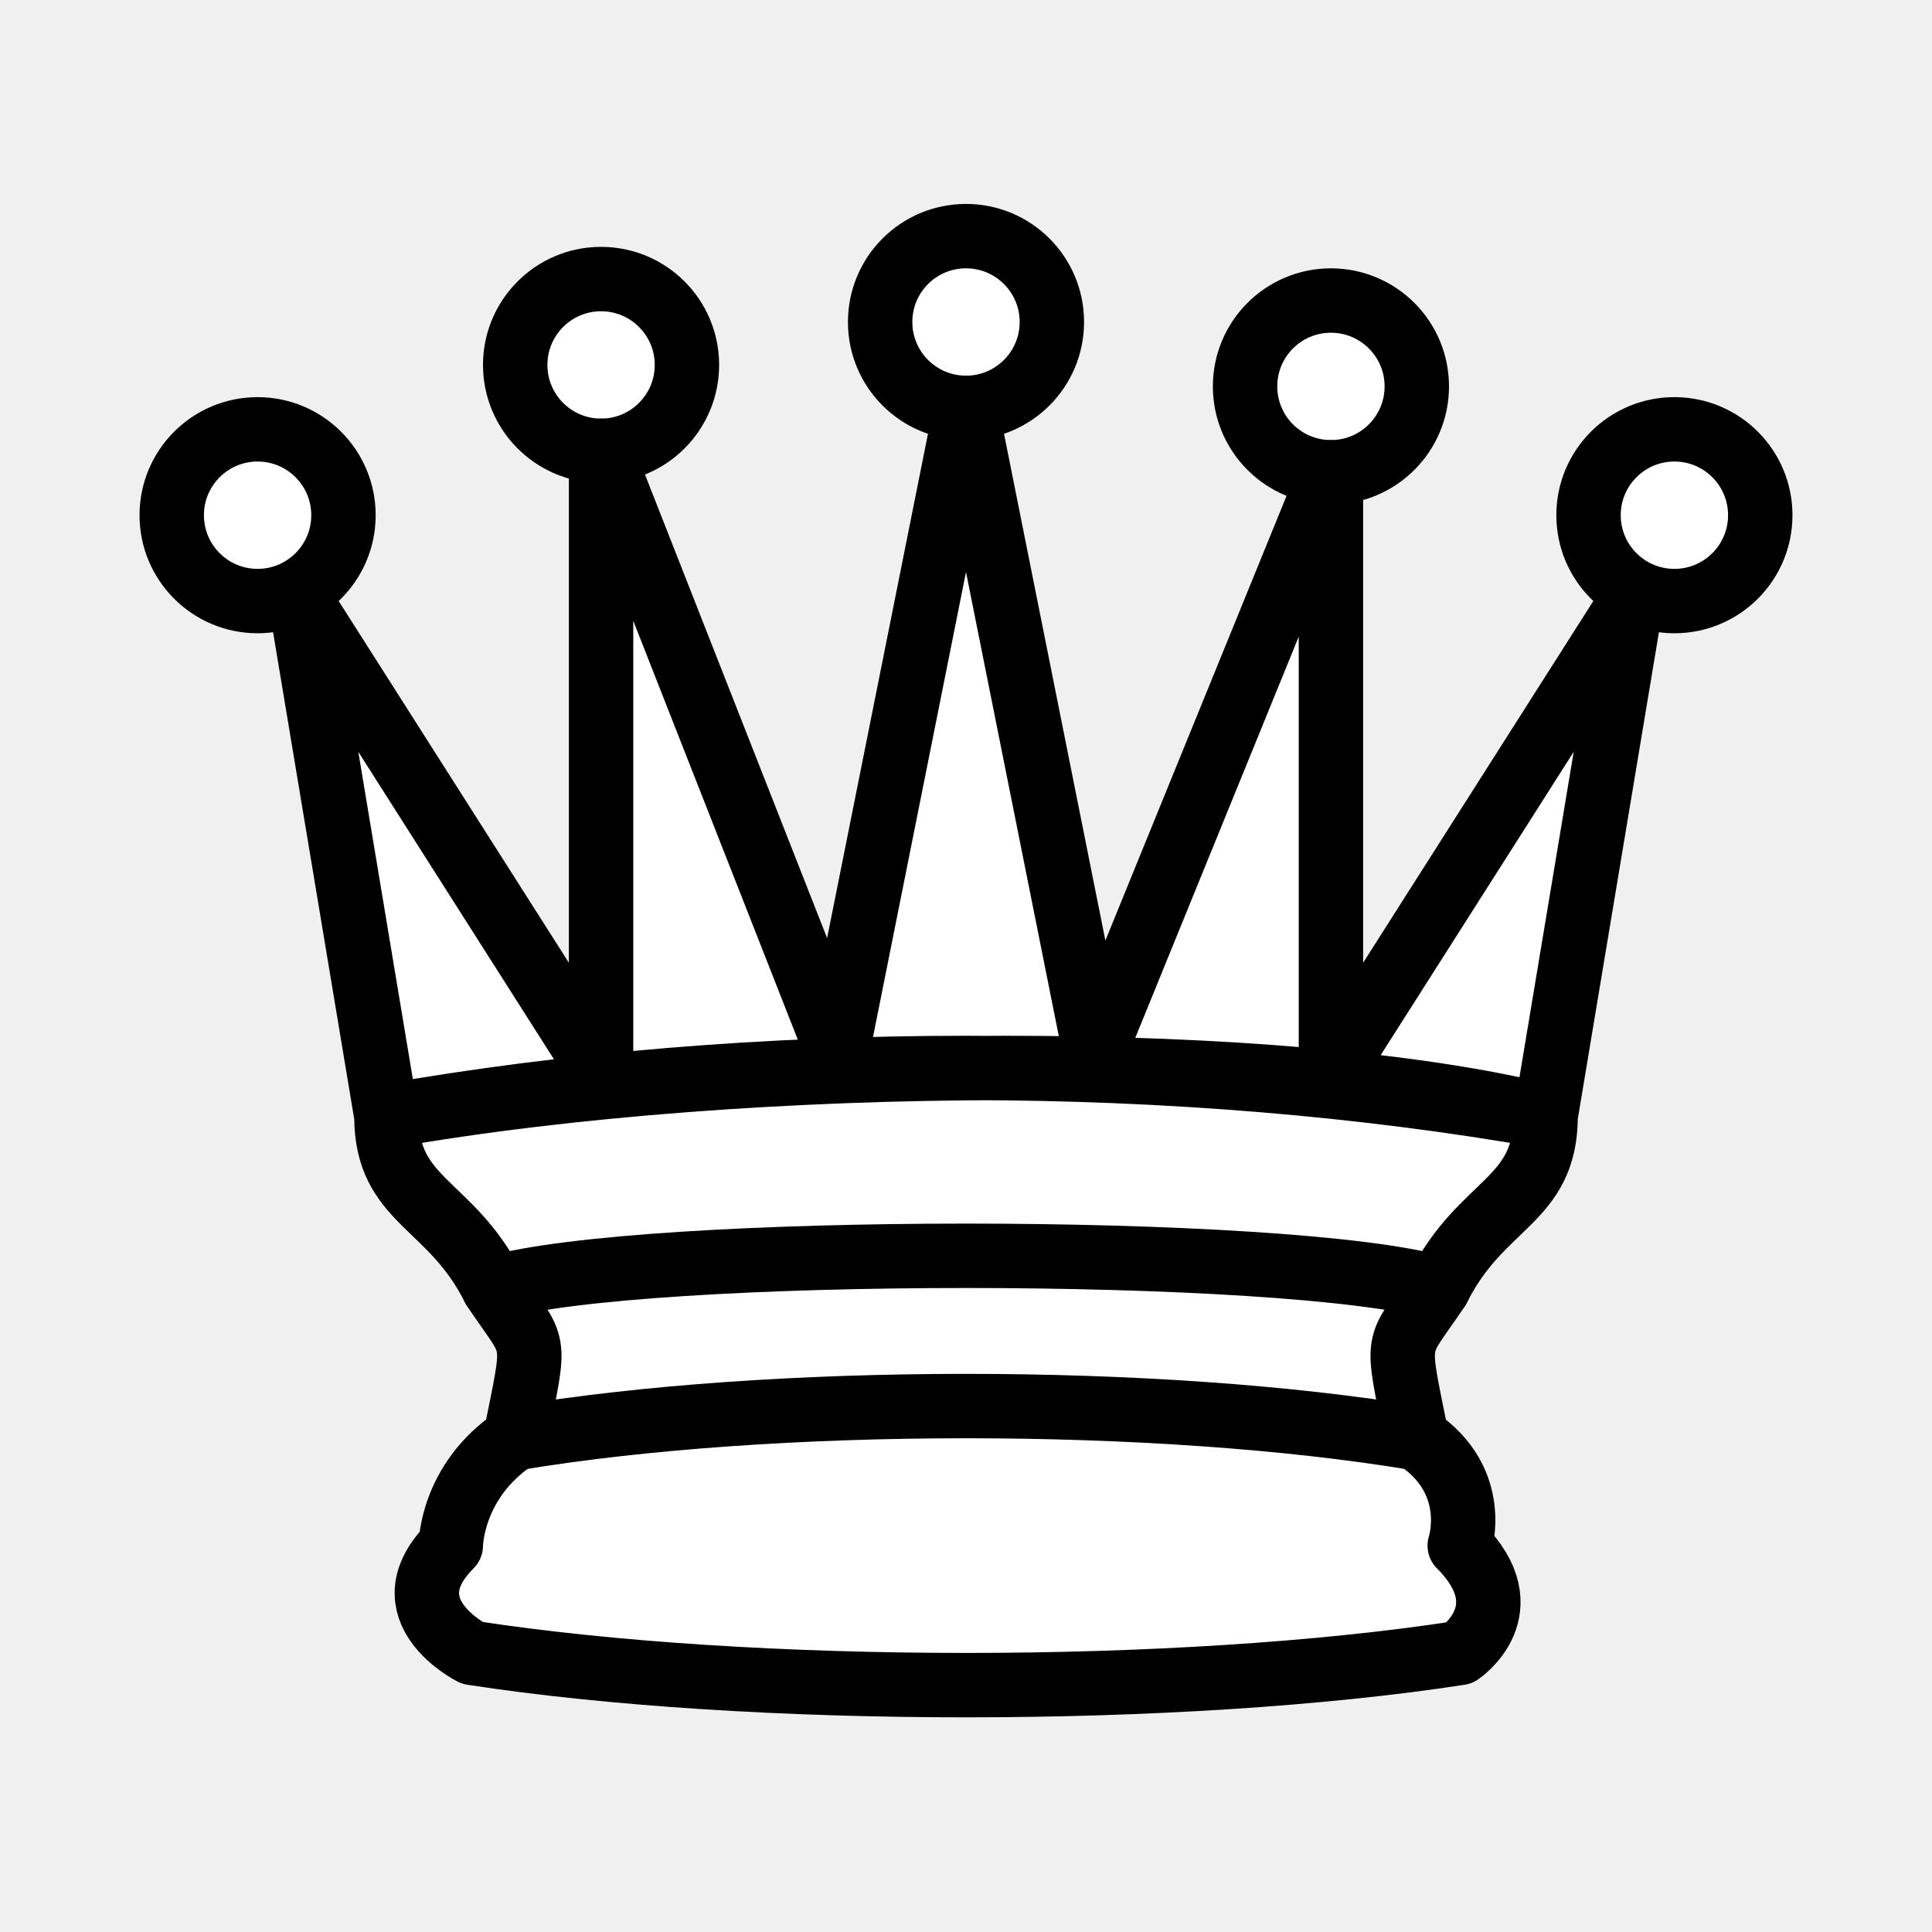
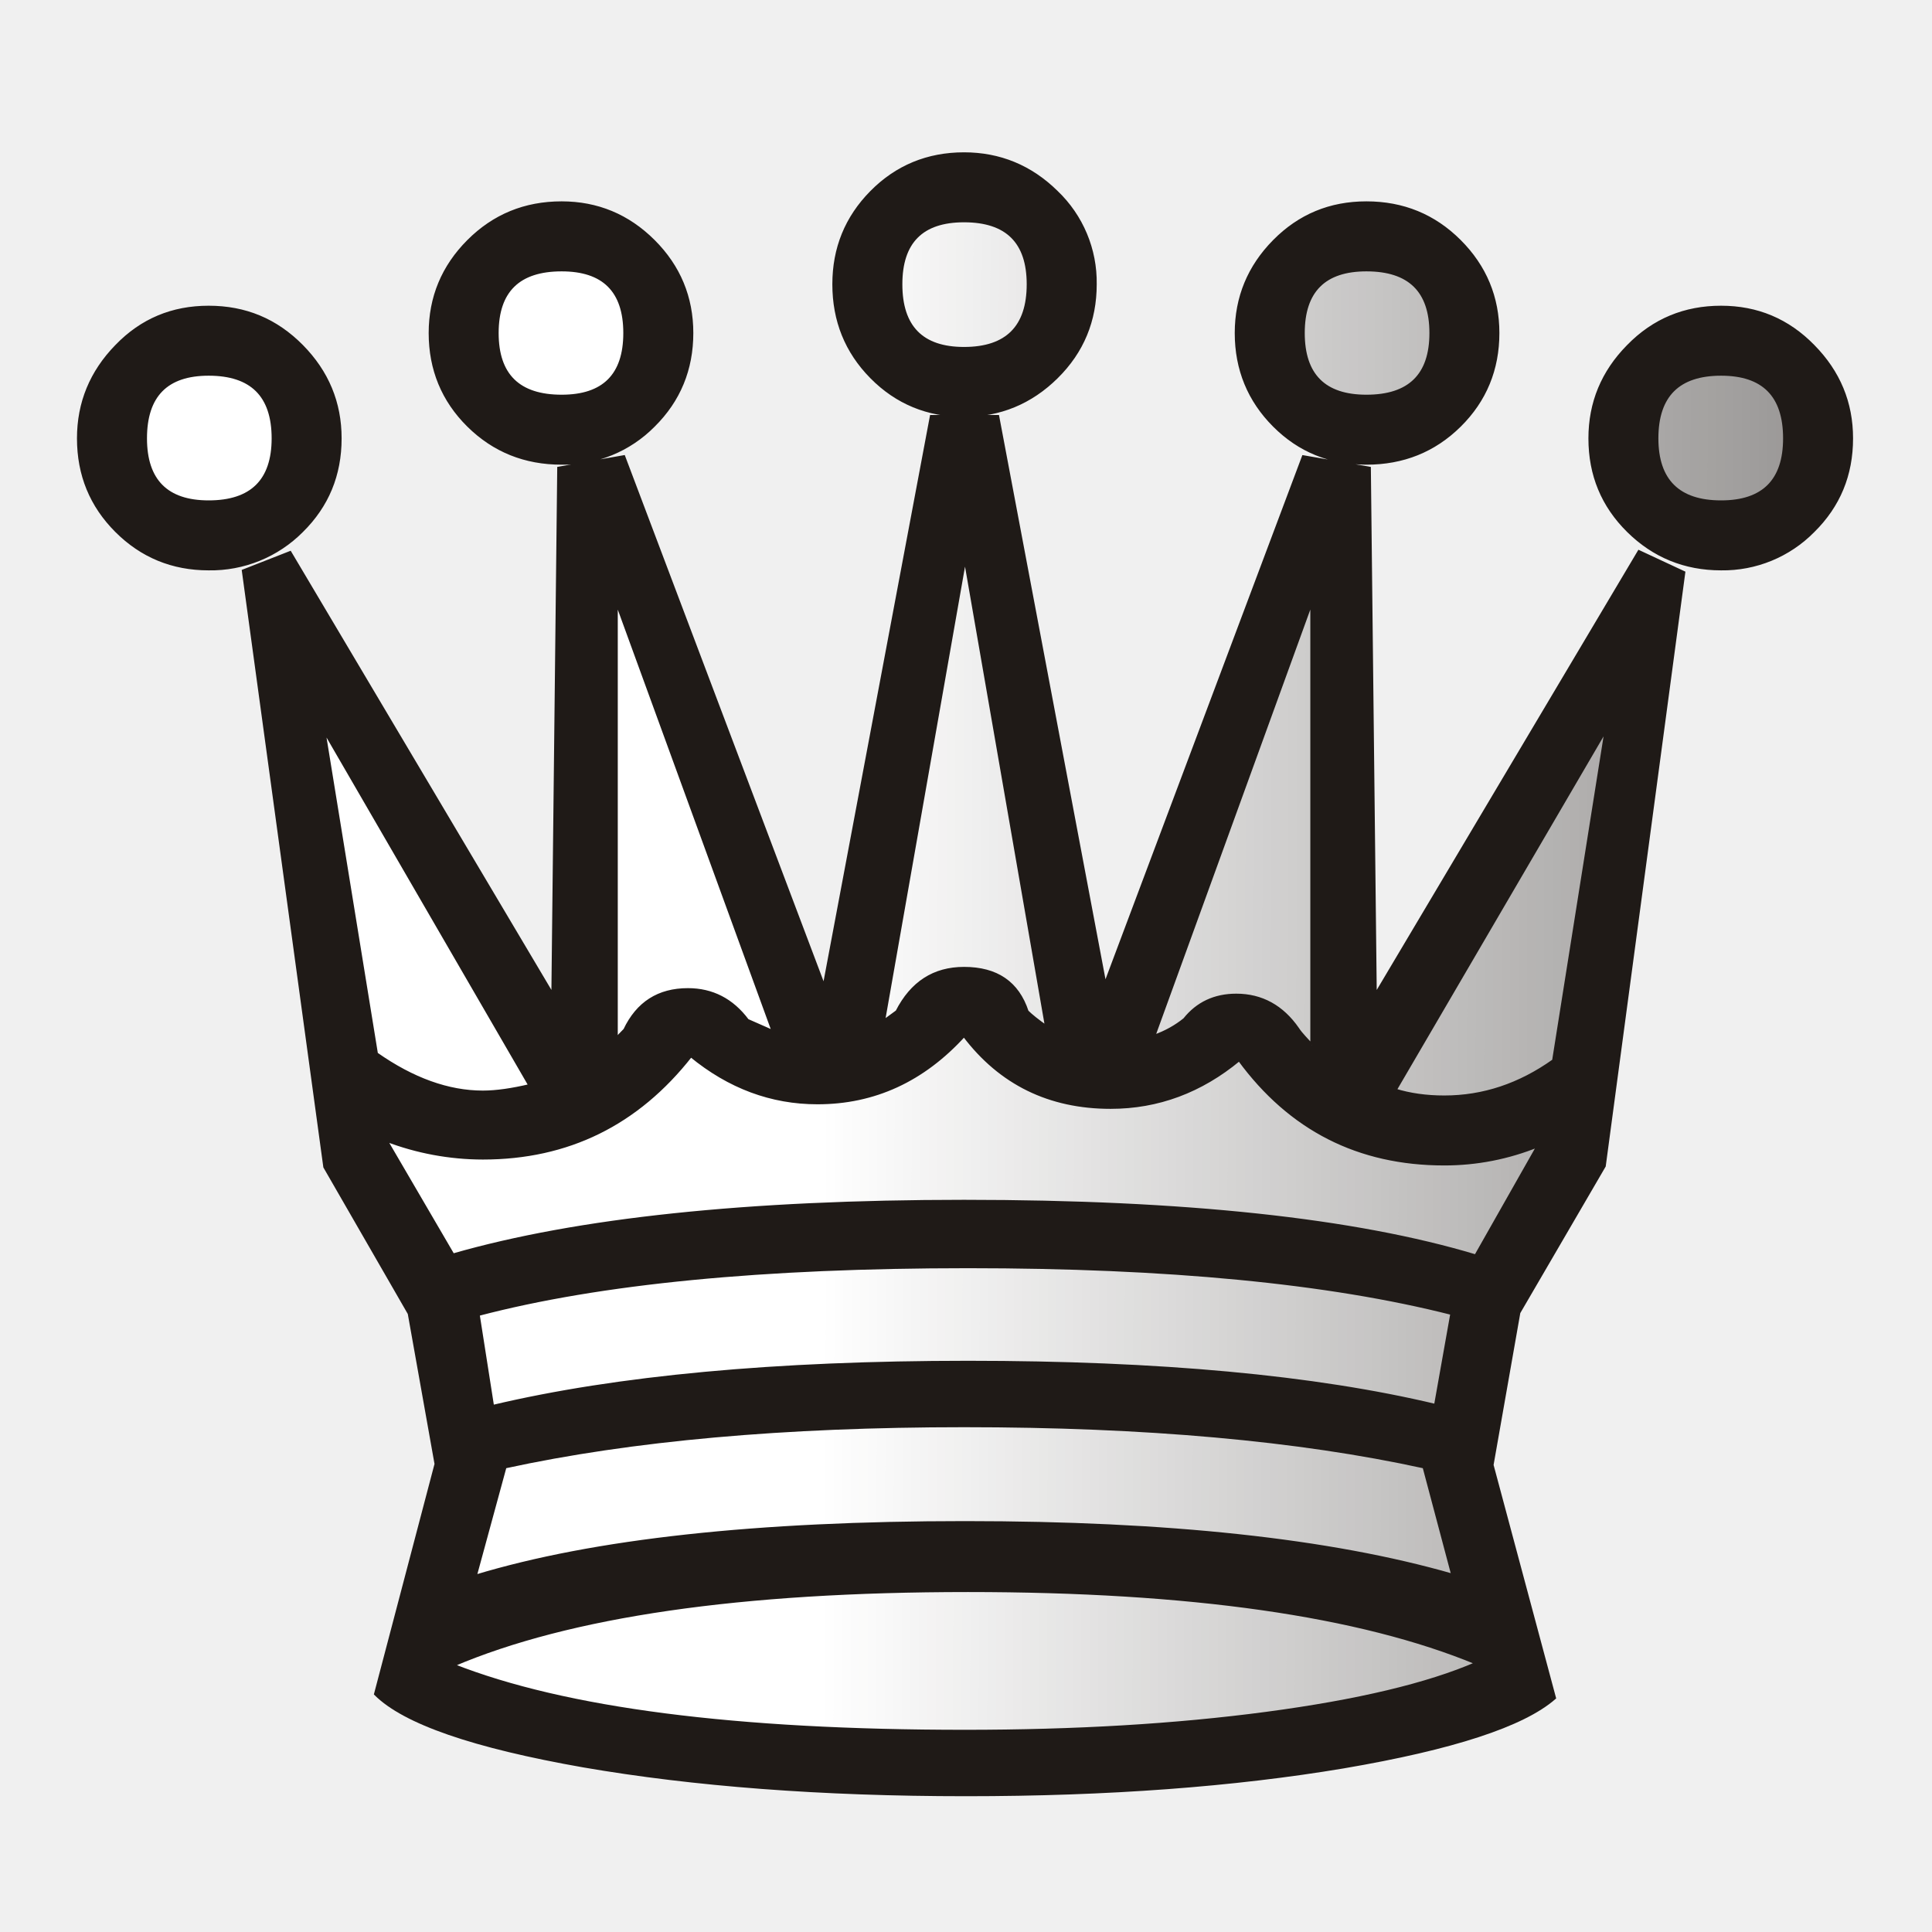
- <svg xmlns="http://www.w3.org/2000/svg" viewBox="0 0 45 45">
-   <g id="white-queen" class="white queen" fill="#fff" fill-rule="evenodd" stroke="#000" stroke-width="1.5" stroke-linecap="round" stroke-linejoin="round">
-     <path d="M8 12a2 2 0 1 1-4 0 2 2 0 1 1 4 0zM24.5 7.5a2 2 0 1 1-4 0 2 2 0 1 1 4 0zM41 12a2 2 0 1 1-4 0 2 2 0 1 1 4 0zM16 8.5a2 2 0 1 1-4 0 2 2 0 1 1 4 0zM33 9a2 2 0 1 1-4 0 2 2 0 1 1 4 0z" />
-     <path d="M9 26c8.5-1.5 21-1.5 27 0l2-12-7 11V11l-5.5 13.5-3-15-3 15-5.5-14V25L7 14l2 12zM9 26c0 2 1.5 2 2.5 4 1 1.5 1 1 .5 3.5-1.5 1-1.5 2.5-1.5 2.5-1.5 1.5.5 2.5.5 2.5 6.5 1 16.5 1 23 0 0 0 1.5-1 0-2.5 0 0 .5-1.5-1-2.5-.5-2.5-.5-2 .5-3.5 1-2 2.5-2 2.5-4-8.5-1.5-18.5-1.5-27 0z" stroke-linecap="butt" />
-     <path d="M11.5 30c3.5-1 18.5-1 22 0M12 33.5c6-1 15-1 21 0" fill="none" />
-   </g>
+ <svg xmlns="http://www.w3.org/2000/svg" width="50mm" height="50mm" fill-rule="evenodd" clip-rule="evenodd" image-rendering="optimizeQuality" shape-rendering="geometricPrecision" text-rendering="geometricPrecision" viewBox="0 0 50 50">
+   <linearGradient id="a" x1="21.253" x2="77.641" y1="37.224" y2="37.346" gradientUnits="userSpaceOnUse">
+     <stop offset="0" stop-color="#fff" />
+     <stop offset="1" stop-color="#fff" stop-opacity="0" />
+   </linearGradient>
+   <path fill="#1f1a17" stroke="#1f1a17" stroke-width=".076" d="M44.541 14.723c-.94 0-1.744-.33-2.404-.982s-.991-1.448-.991-2.396q0-1.385.99-2.388c.66-.677 1.465-1.007 2.405-1.007.931 0 1.727.33 2.388 1.007.66.67.99 1.465.99 2.388 0 .948-.33 1.744-.99 2.396a3.28 3.28 0 0 1-2.388.982zm-4.31 29.219c-.812.71-2.633 1.304-5.46 1.786-2.828.474-6.088.72-9.771.72-3.75 0-7.053-.254-9.898-.745-2.844-.5-4.64-1.118-5.384-1.863l1.566-5.952-.694-3.895L8.405 30.2 6.297 14.774l1.21-.474 6.8 11.455.152-13.64 1.685-.296 5.182 13.716 2.776-14.757h1.72l2.776 14.706L33.73 11.82l1.71.296.153 13.64 6.824-11.48 1.16.541-2.058 15.359-2.21 3.793-.694 3.945zM14.535 11.988c-.948 0-1.752-.321-2.413-.973-.66-.652-.99-1.456-.99-2.396 0-.923.33-1.719.99-2.38s1.465-.99 2.413-.99c.923 0 1.719.33 2.38.99s.99 1.457.99 2.38c0 .94-.33 1.744-.99 2.396a3.266 3.266 0 0 1-2.38.973zM5.4 14.723c-.94 0-1.736-.33-2.388-.982s-.982-1.448-.982-2.396c0-.923.33-1.719.982-2.388C3.664 8.28 4.46 7.95 5.4 7.95c.948 0 1.744.33 2.413 1.007.66.67.99 1.465.99 2.388 0 .948-.33 1.744-.99 2.396a3.323 3.323 0 0 1-2.413.982zm19.55-3.97c-.94 0-1.745-.33-2.397-.991-.652-.66-.974-1.465-.974-2.405 0-.931.322-1.727.974-2.387s1.456-.99 2.396-.99c.923 0 1.727.33 2.396.99a3.23 3.23 0 0 1 1 2.387c0 .94-.33 1.744-1 2.405-.669.66-1.473.99-2.396.99zm10.413 1.235c-.94 0-1.736-.321-2.387-.973-.652-.652-.983-1.456-.983-2.396 0-.923.33-1.719.983-2.38s1.447-.99 2.387-.99c.948 0 1.753.33 2.413.99s.99 1.457.99 2.38c0 .94-.33 1.744-.99 2.396s-1.465.973-2.413.973z" />
+   <path fill="url(#a)" stroke="#1f1a17" stroke-width=".076" d="M38.217 43.044c-3.023-1.253-7.417-1.88-13.166-1.88-5.876 0-10.313.644-13.327 1.931 2.896 1.143 7.316 1.71 13.25 1.71 2.845 0 5.445-.152 7.798-.465 2.363-.314 4.175-.745 5.445-1.296zM24.949 9.017c1.11 0 1.66-.56 1.66-1.66 0-1.092-.55-1.642-1.66-1.642-1.092 0-1.634.55-1.634 1.642 0 1.1.542 1.66 1.634 1.66zm12.624 24.976c-3.192-.812-7.366-1.21-12.522-1.21-5.292 0-9.517.406-12.675 1.236l.373 2.379c3.217-.762 7.323-1.143 12.302-1.143 4.944 0 8.975.372 12.099 1.117zm.618-1.49 1.617-2.853a6.432 6.432 0 0 1-2.43.474c-2.218 0-3.987-.897-5.308-2.7-.99.82-2.1 1.235-3.328 1.235-1.583 0-2.853-.618-3.793-1.862-1.058 1.16-2.32 1.744-3.793 1.744-1.194 0-2.286-.406-3.276-1.22-1.389 1.77-3.184 2.65-5.385 2.65a7.055 7.055 0 0 1-2.506-.465l1.735 2.972c3.21-.923 7.62-1.389 13.225-1.389 5.707 0 10.118.474 13.242 1.414zm-11.108-5.926-2.108-12.133-2.109 11.989c.051-.034.161-.119.348-.254.38-.745.956-1.118 1.735-1.118.847 0 1.389.373 1.634 1.118.102.101.271.237.5.398zm6.866.474V15.56l-4.09 11.261c.314-.11.577-.262.797-.44.33-.415.779-.627 1.338-.627.66 0 1.193.297 1.591.872.043.068.102.136.17.212.067.076.135.144.194.212zm-13.936-.347L15.95 15.562v11.336c.043-.067.119-.144.22-.245.33-.694.872-1.042 1.634-1.042.627 0 1.143.263 1.541.796.449.195.67.297.67.297zm-6.3 1.388L8.38 18.89l1.363 8.382c.94.66 1.863.99 2.752.99.347 0 .753-.059 1.219-.169zm22.395.119c.381.118.805.178 1.27.178 1.008 0 1.948-.314 2.828-.94l1.363-8.585zm1.49 12.556-.745-2.803c-3.242-.71-7.205-1.066-11.904-1.066-4.648 0-8.61.355-11.878 1.066l-.771 2.828c3.073-.931 7.298-1.388 12.675-1.388 5.24 0 9.448.448 12.623 1.363zM14.535 10.253c1.084 0 1.634-.542 1.634-1.634s-.55-1.634-1.634-1.634c-1.109 0-1.668.542-1.668 1.634s.56 1.634 1.668 1.634zm20.828 0c1.11 0 1.668-.542 1.668-1.634s-.559-1.634-1.668-1.634c-1.083 0-1.634.542-1.634 1.634s.55 1.634 1.634 1.634zM5.4 12.988c1.109 0 1.668-.55 1.668-1.643 0-1.11-.56-1.66-1.668-1.66-1.084 0-1.634.55-1.634 1.66 0 1.092.55 1.643 1.634 1.643zm39.141 0c1.092 0 1.643-.55 1.643-1.643 0-1.11-.55-1.66-1.643-1.66-1.1 0-1.66.55-1.66 1.66 0 1.092.56 1.643 1.66 1.643z" />
</svg>
